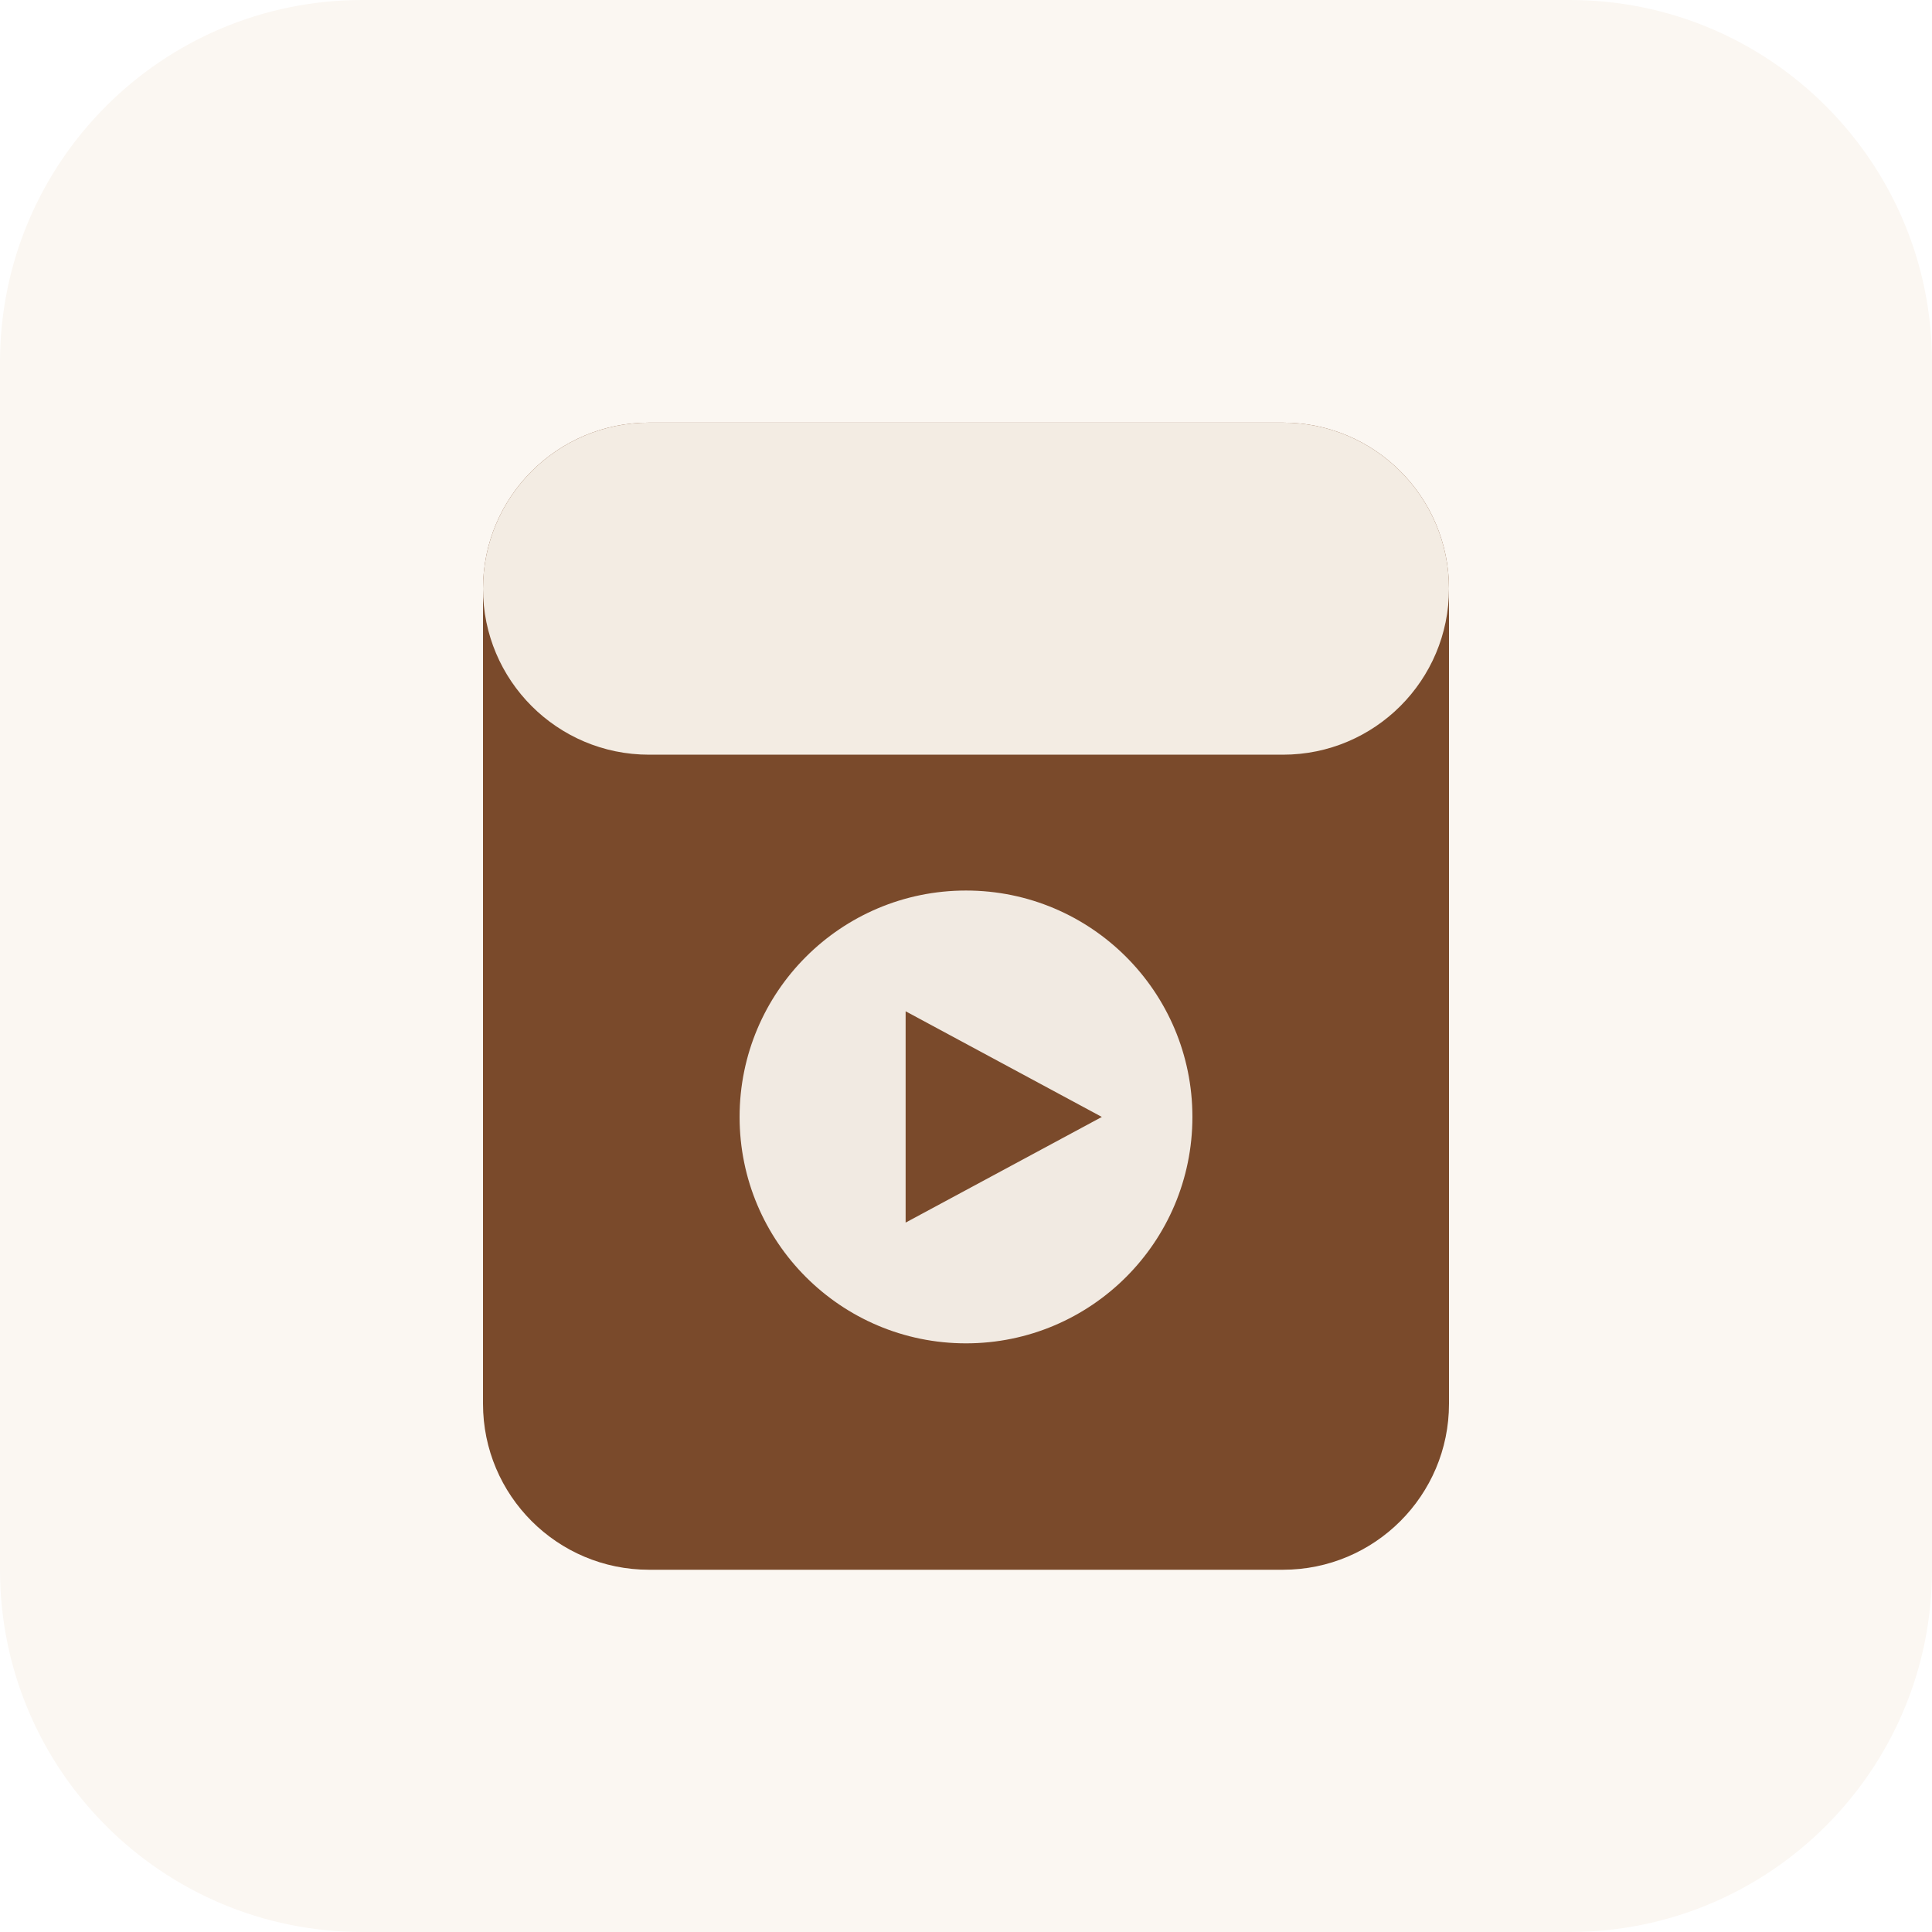
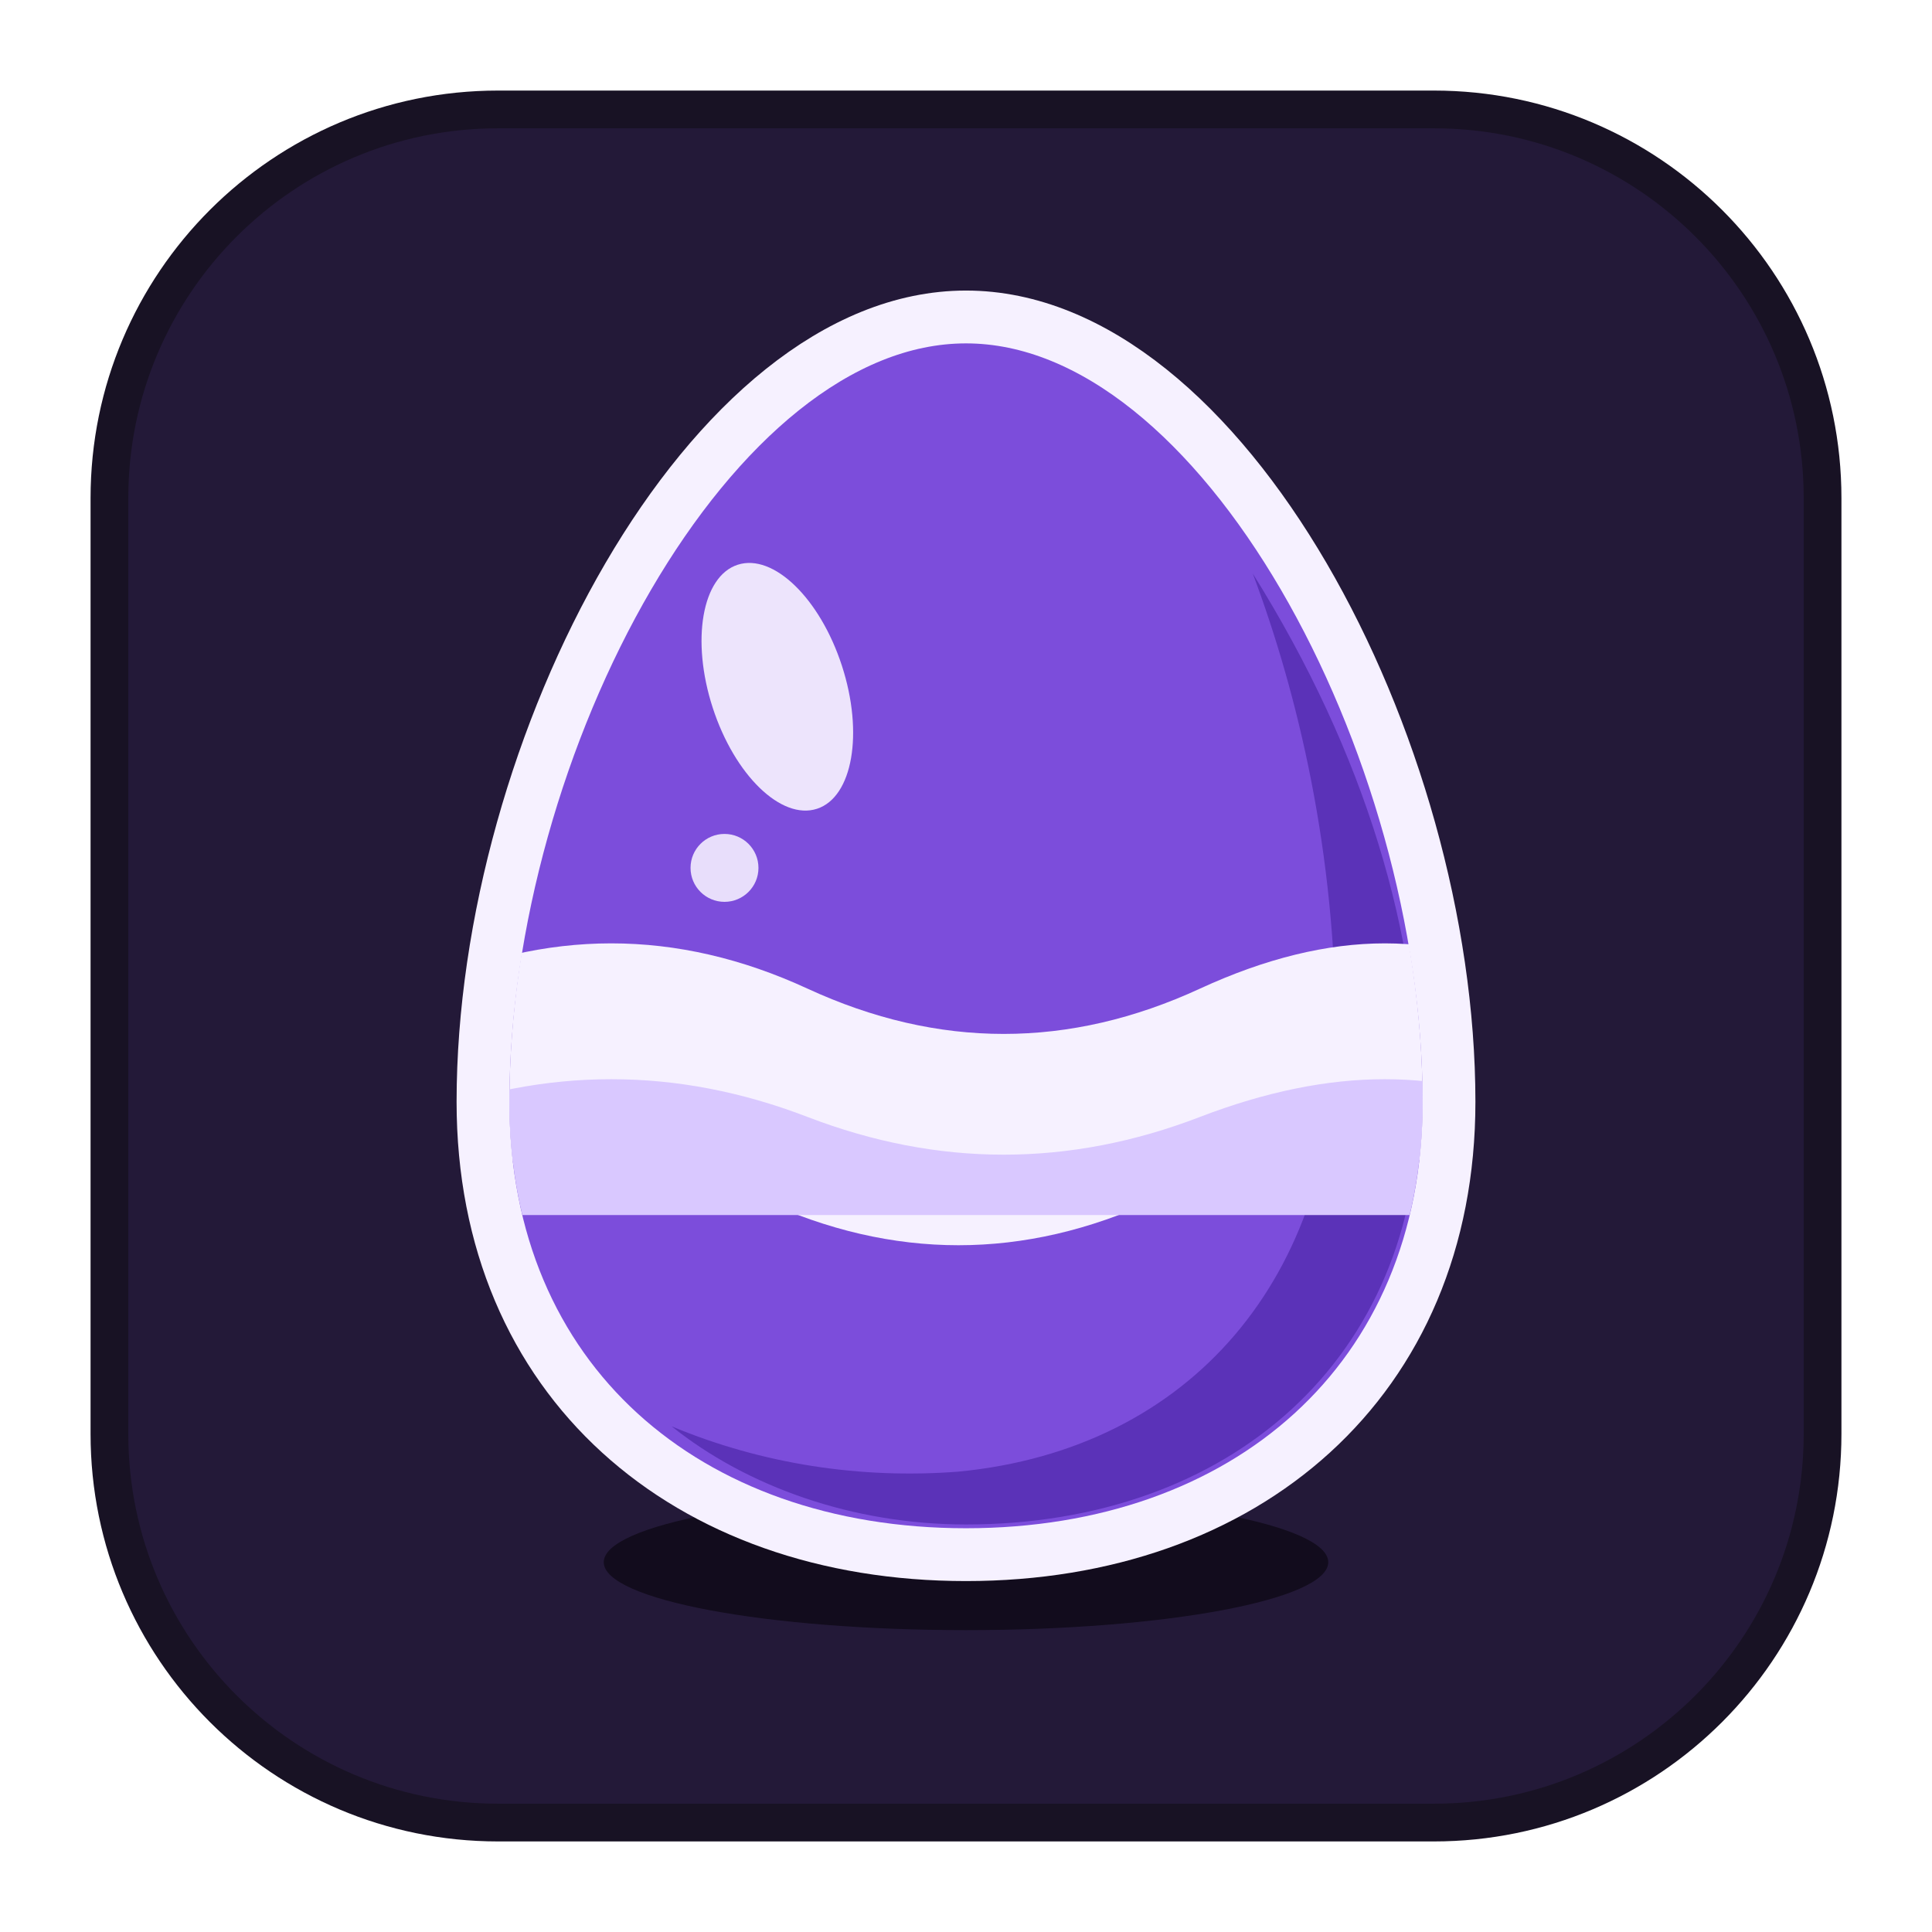
- <svg xmlns="http://www.w3.org/2000/svg" width="256" height="256" viewBox="0 0 256 256">
-   <rect width="256" height="256" rx="48" fill="#fbf7f2" />
-   <rect x="64" y="56" width="128" height="152" rx="22" fill="#7a4a2b" />
-   <rect x="64" y="56" width="128" height="44" rx="22" fill="#f3ece3" />
-   <circle cx="128" cy="148" r="30" fill="#fbf7f2" opacity="0.92" />
-   <polygon points="120,134 146,148 120,162" fill="#7a4a2b" />
+ <svg xmlns="http://www.w3.org/2000/svg" width="512" height="512" viewBox="0 0 512 512">
+   <rect x="24" y="24" width="464" height="464" rx="108" fill="#181224" />
+   <rect x="34" y="34" width="444" height="444" rx="98" fill="#231938" />
+   <ellipse cx="256" cy="414" rx="96" ry="18" fill="#120c1d" />
+   <path d="M 256 84            C 324 84, 384 198, 384 292            C 384 366, 330 412, 256 412            C 182 412, 128 366, 128 292            C 128 198, 188 84, 256 84 Z" fill="#7c4ddb" stroke="#f6f1ff" stroke-width="14" stroke-linejoin="round" />
+   <path d="M 332 152            C 362 200, 376 248, 376 292            C 376 360, 326 404, 256 404            C 226 404, 198 394, 178 378            C 202 388, 228 392, 254 390            C 316 384, 354 338, 354 274            C 354 226, 344 184, 332 152 Z" fill="#5b32b8" />
+   <clipPath id="egg-clip">
+     <path d="M 256 91              C 320 91, 377 200, 377 292              C 377 362, 326 405, 256 405              C 186 405, 135 362, 135 292              C 135 200, 192 91, 256 91 Z" />
+   </clipPath>
+   <g clip-path="url(#egg-clip)">
+     <path d="M 110 262              Q 162 238, 214 262              T 318 262              T 410 262              L 410 318              Q 358 294, 306 318              T 202 318              T 110 318 Z" fill="#f6f1ff" />
+     <path d="M 110 296              Q 162 276, 214 296              T 318 296              T 410 296              L 410 322              L 110 322 Z" fill="#d9c8ff" />
+   </g>
+   <ellipse cx="206" cy="182" rx="18" ry="34" transform="rotate(-18 206 182)" fill="#f6f1ff" opacity="0.92" />
+   <circle cx="192" cy="230" r="9" fill="#f6f1ff" opacity="0.88" />
</svg>
